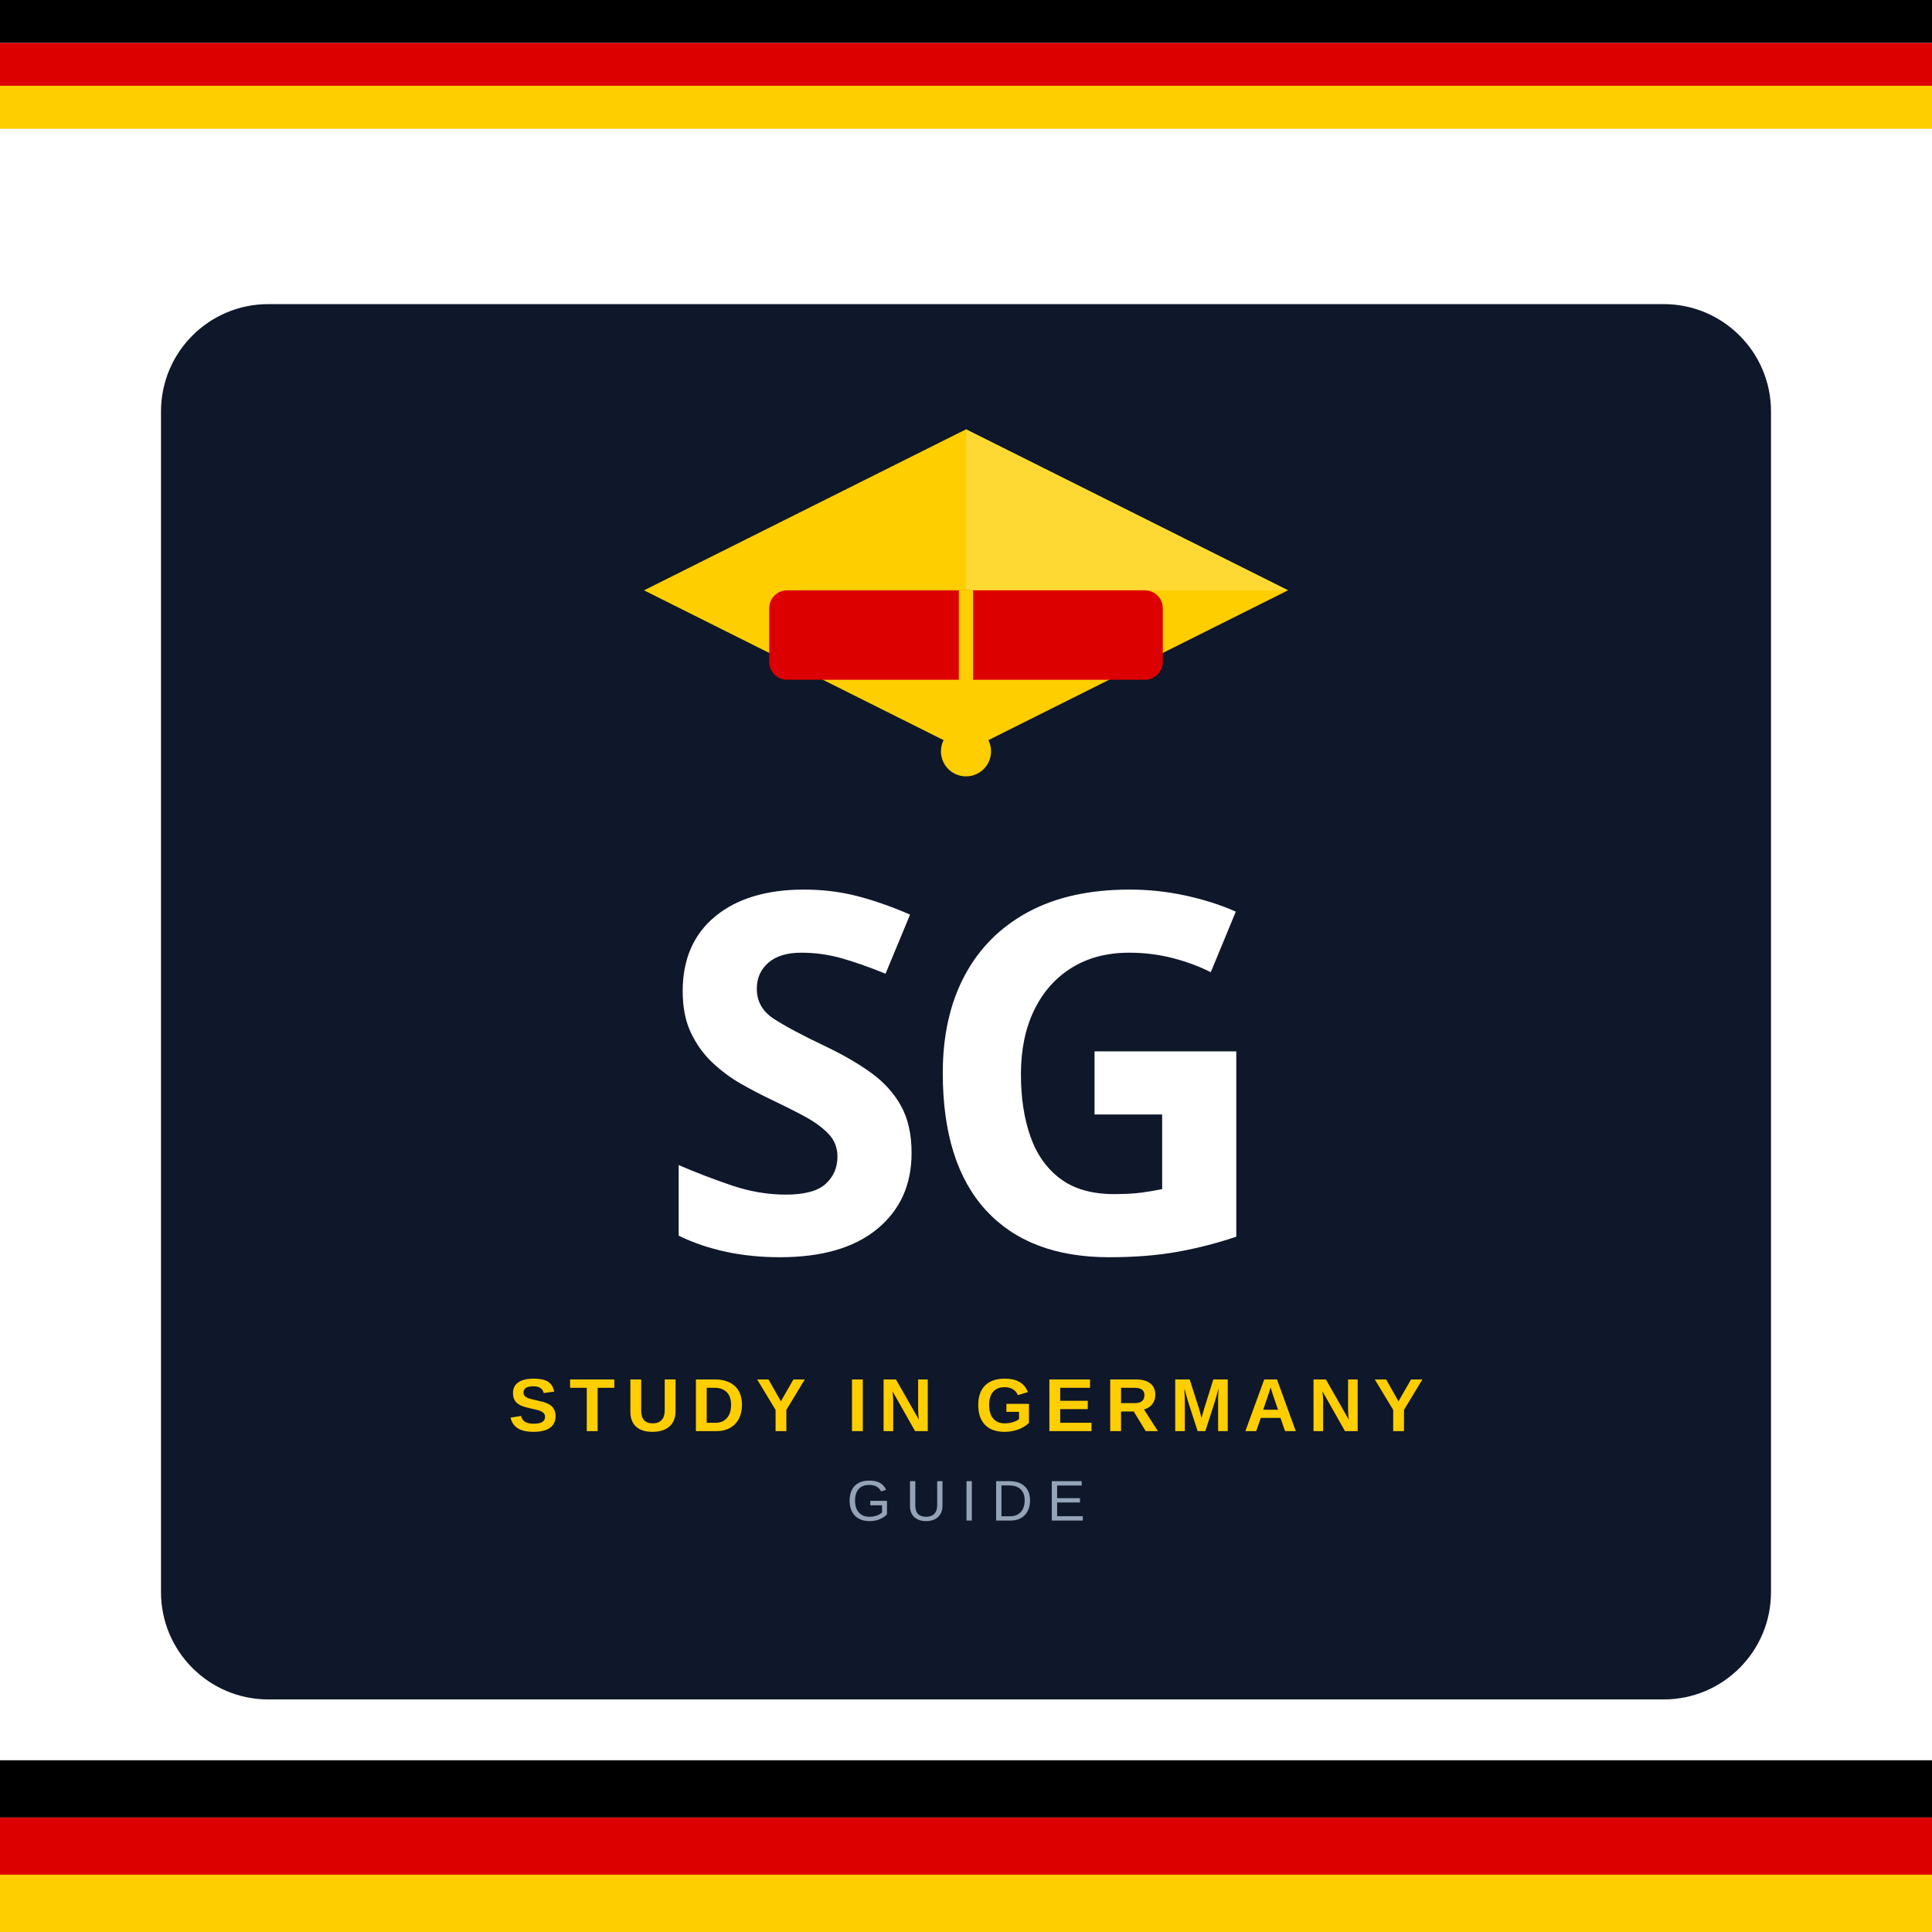
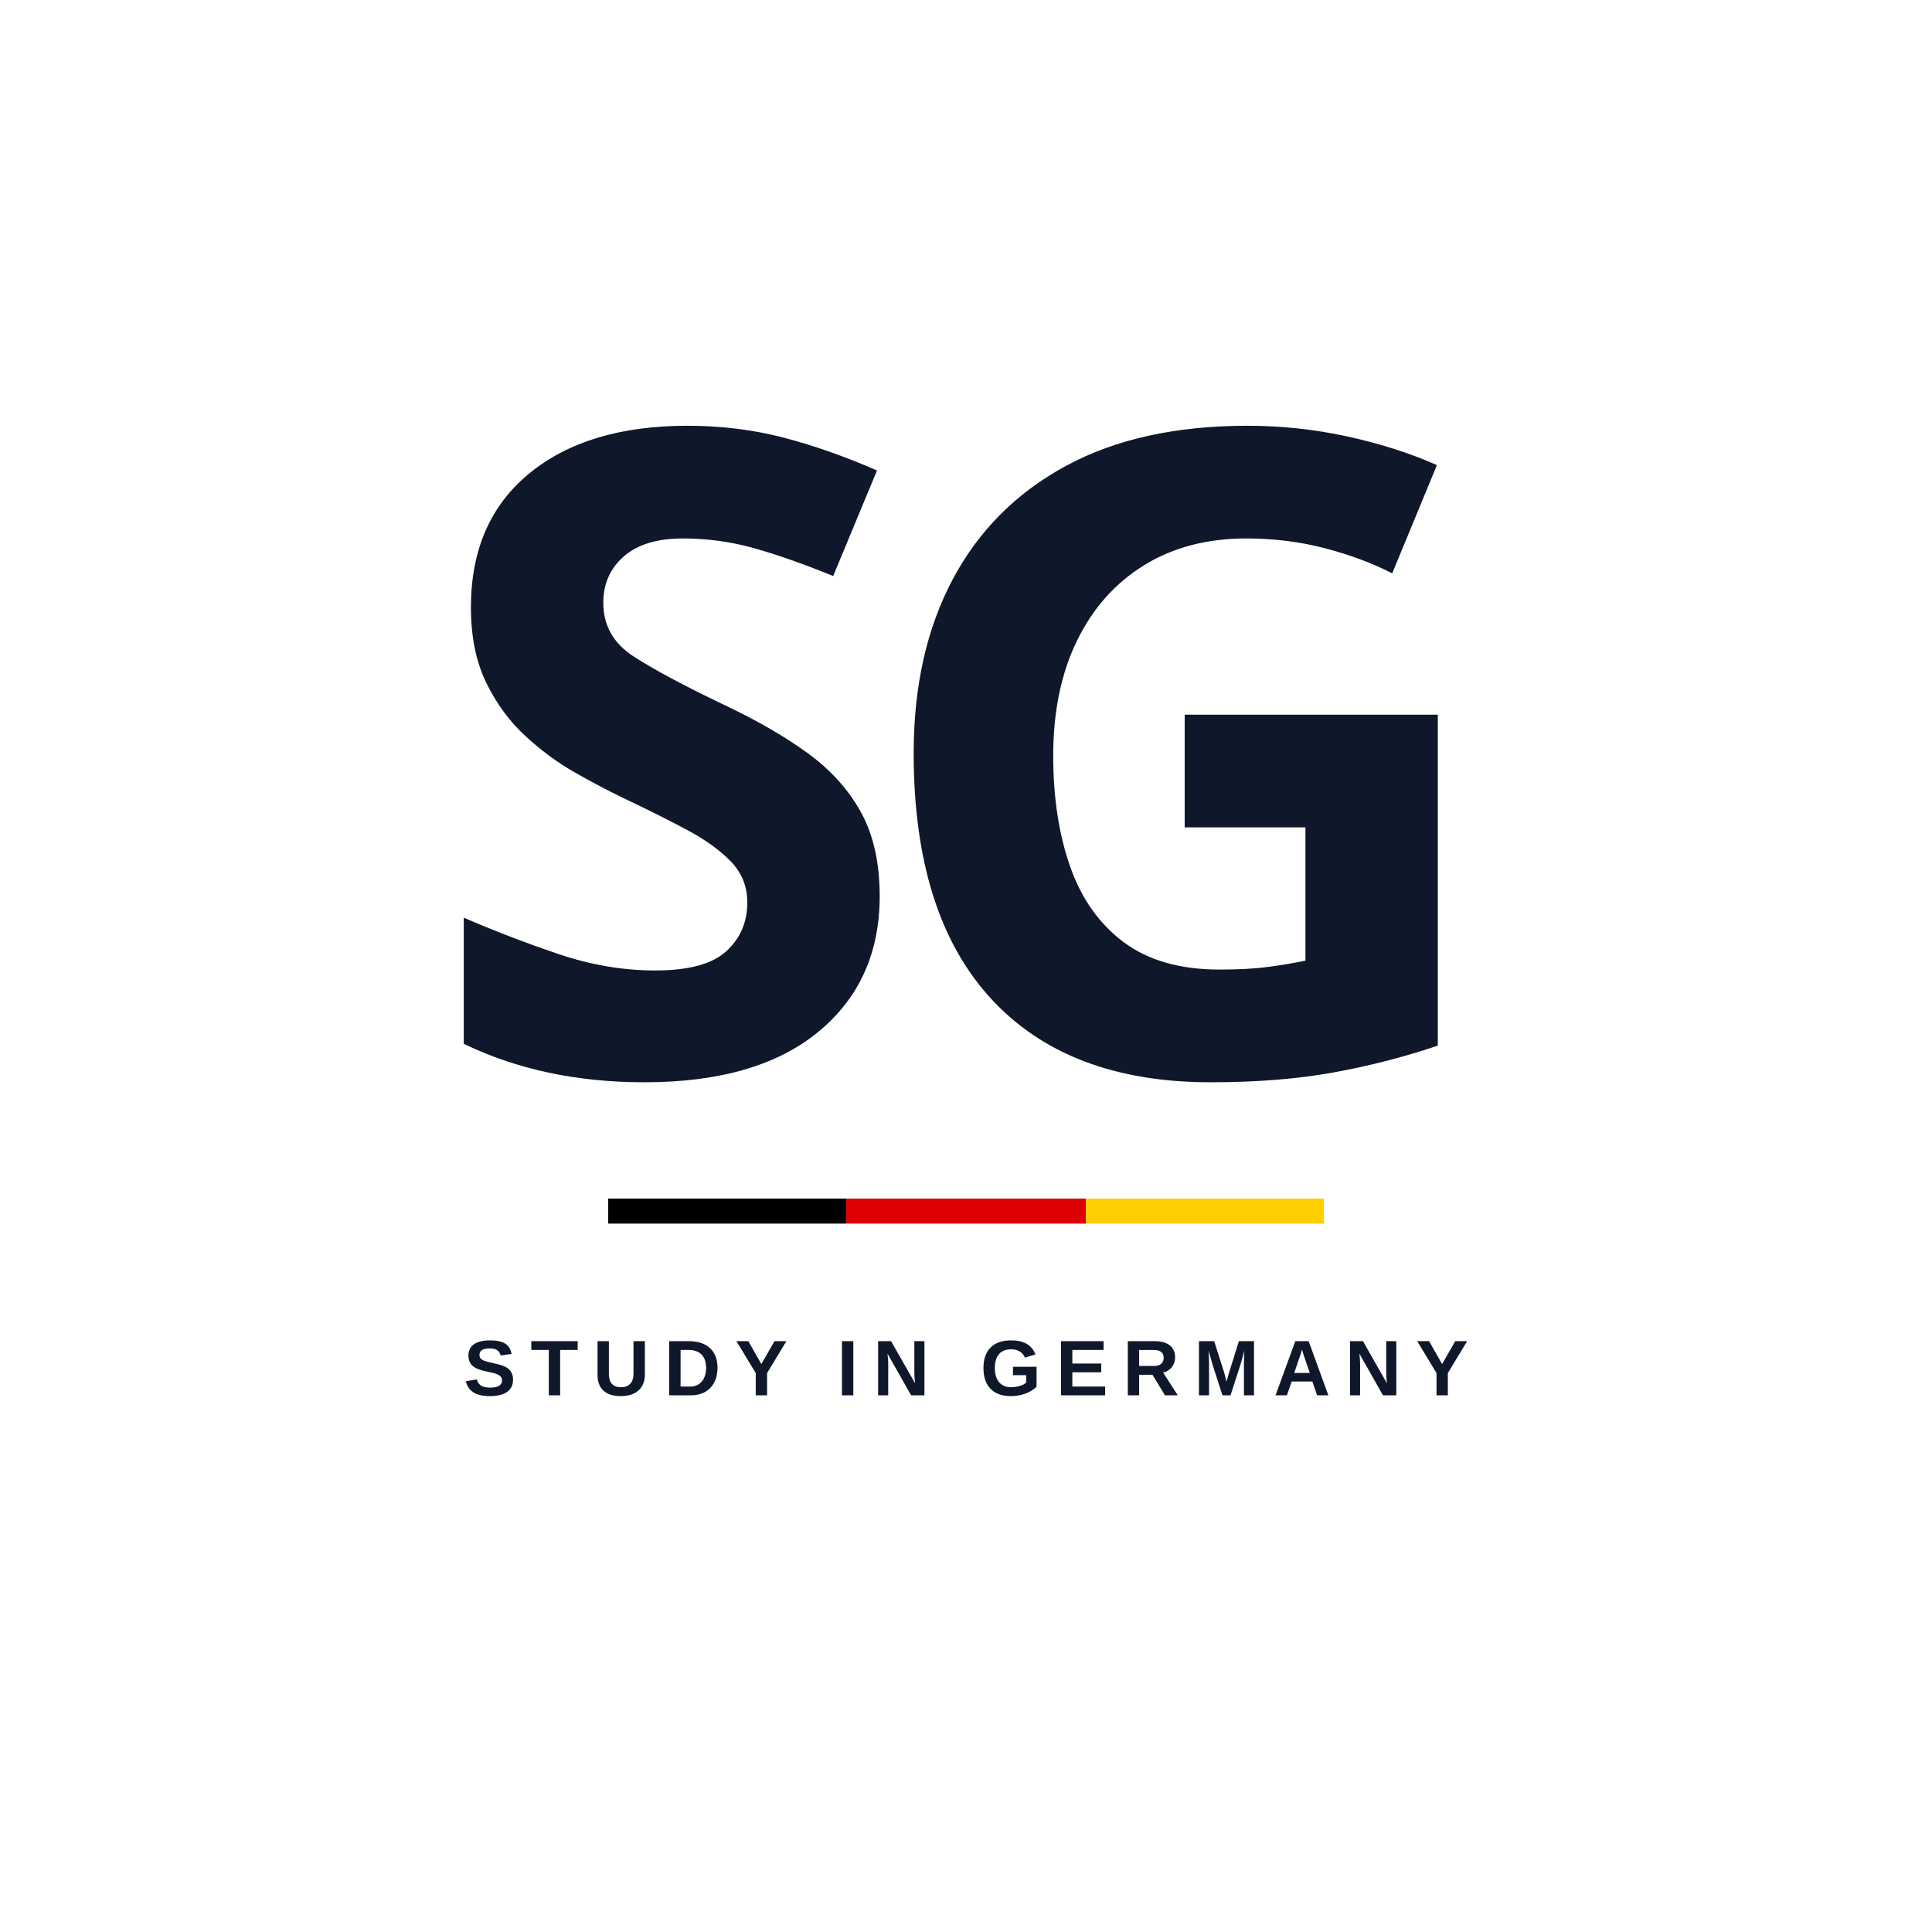
<svg xmlns="http://www.w3.org/2000/svg" viewBox="0 0 1080 1080" width="1080" height="1080">
  <rect width="1080" height="1080" fill="#FFFFFF" />
-   <rect x="0" y="0" width="1080" height="24" fill="#000000" />
-   <rect x="0" y="24" width="1080" height="24" fill="#DD0000" />
-   <rect x="0" y="48" width="1080" height="24" fill="#FFCE00" />
-   <rect x="90" y="170" width="900" height="780" rx="60" ry="60" fill="#0F172A" />
-   <g transform="translate(540, 330)">
-     <polygon points="0,-90 180,0 0,90 -180,0" fill="#FFCE00" />
-     <polygon points="0,-90 180,0 0,0" fill="#FFD933" />
-     <rect x="-110" y="0" width="220" height="50" rx="10" fill="#DD0000" />
-     <line x1="0" y1="0" x2="0" y2="80" stroke="#FFCE00" stroke-width="8" />
-     <circle cx="0" cy="90" r="14" fill="#FFCE00" />
-   </g>
-   <text x="540" y="700" font-family="Arial Black, sans-serif" font-size="280" font-weight="900" fill="#FFFFFF" text-anchor="middle" letter-spacing="-10">SG</text>
-   <text x="540" y="800" font-family="Arial, sans-serif" font-size="42" font-weight="700" fill="#FFCE00" text-anchor="middle" letter-spacing="6">STUDY IN GERMANY</text>
-   <text x="540" y="850" font-family="Arial, sans-serif" font-size="32" font-weight="400" fill="#94A3B8" text-anchor="middle" letter-spacing="8">GUIDE</text>
-   <rect x="0" y="984" width="1080" height="32" fill="#000000" />
-   <rect x="0" y="1016" width="1080" height="32" fill="#DD0000" />
-   <rect x="0" y="1048" width="1080" height="32" fill="#FFCE00" />
+   <text x="540" y="600" font-family="Arial Black, sans-serif" font-size="500" font-weight="900" fill="#0F172A" text-anchor="middle" letter-spacing="-30">SG</text>
+   <rect x="340" y="670" width="133" height="14" fill="#000000" />
+   <rect x="473" y="670" width="134" height="14" fill="#DD0000" />
+   <rect x="607" y="670" width="133" height="14" fill="#FFCE00" />
+   <text x="540" y="780" font-family="Arial, sans-serif" font-size="44" font-weight="700" fill="#0F172A" text-anchor="middle" letter-spacing="8">STUDY IN GERMANY</text>
</svg>
